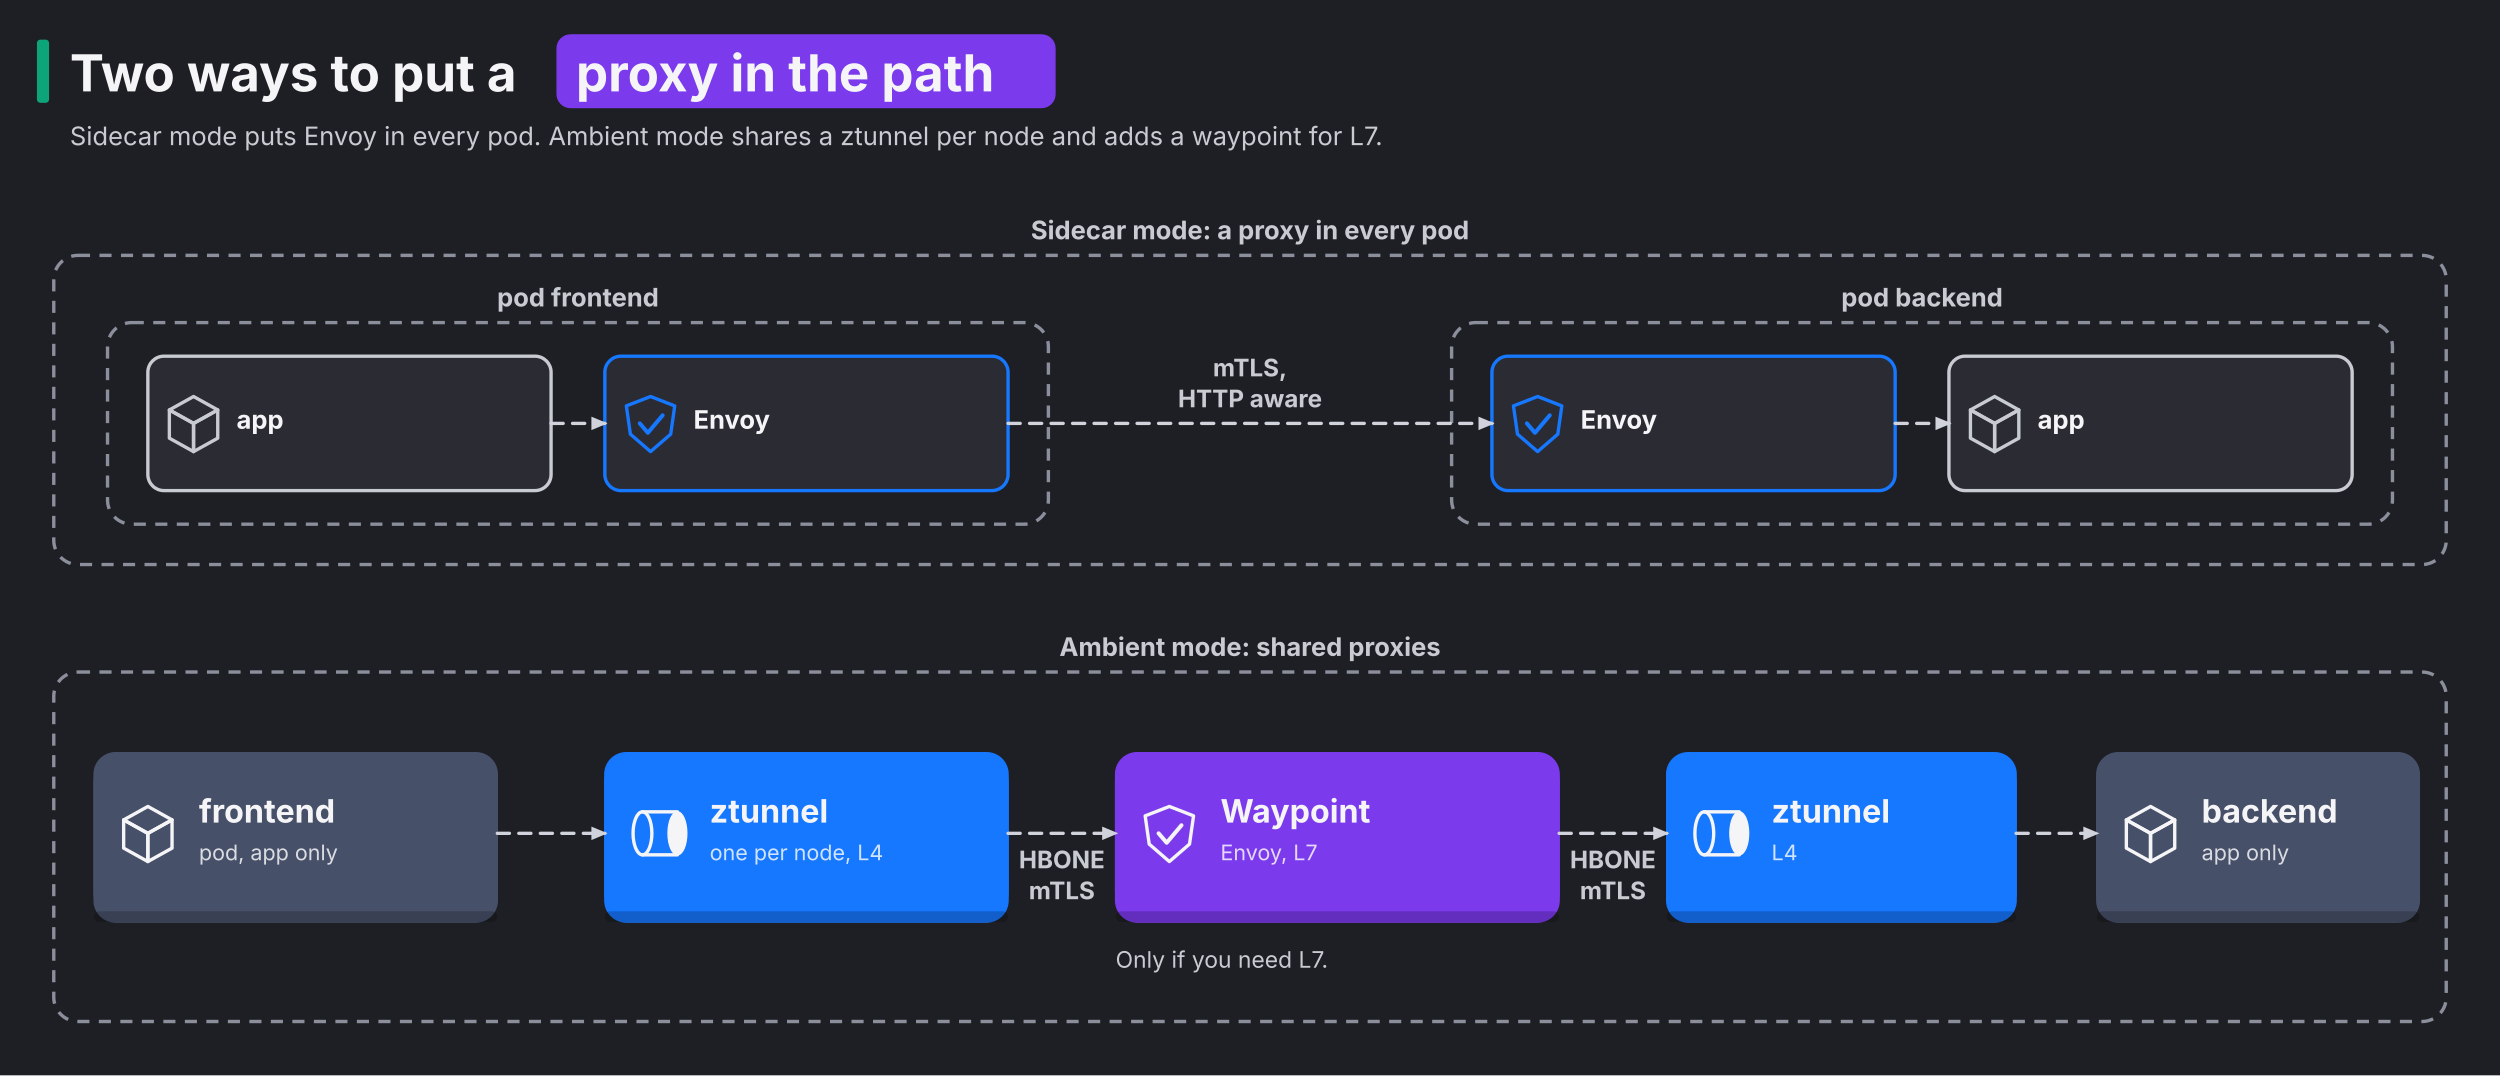
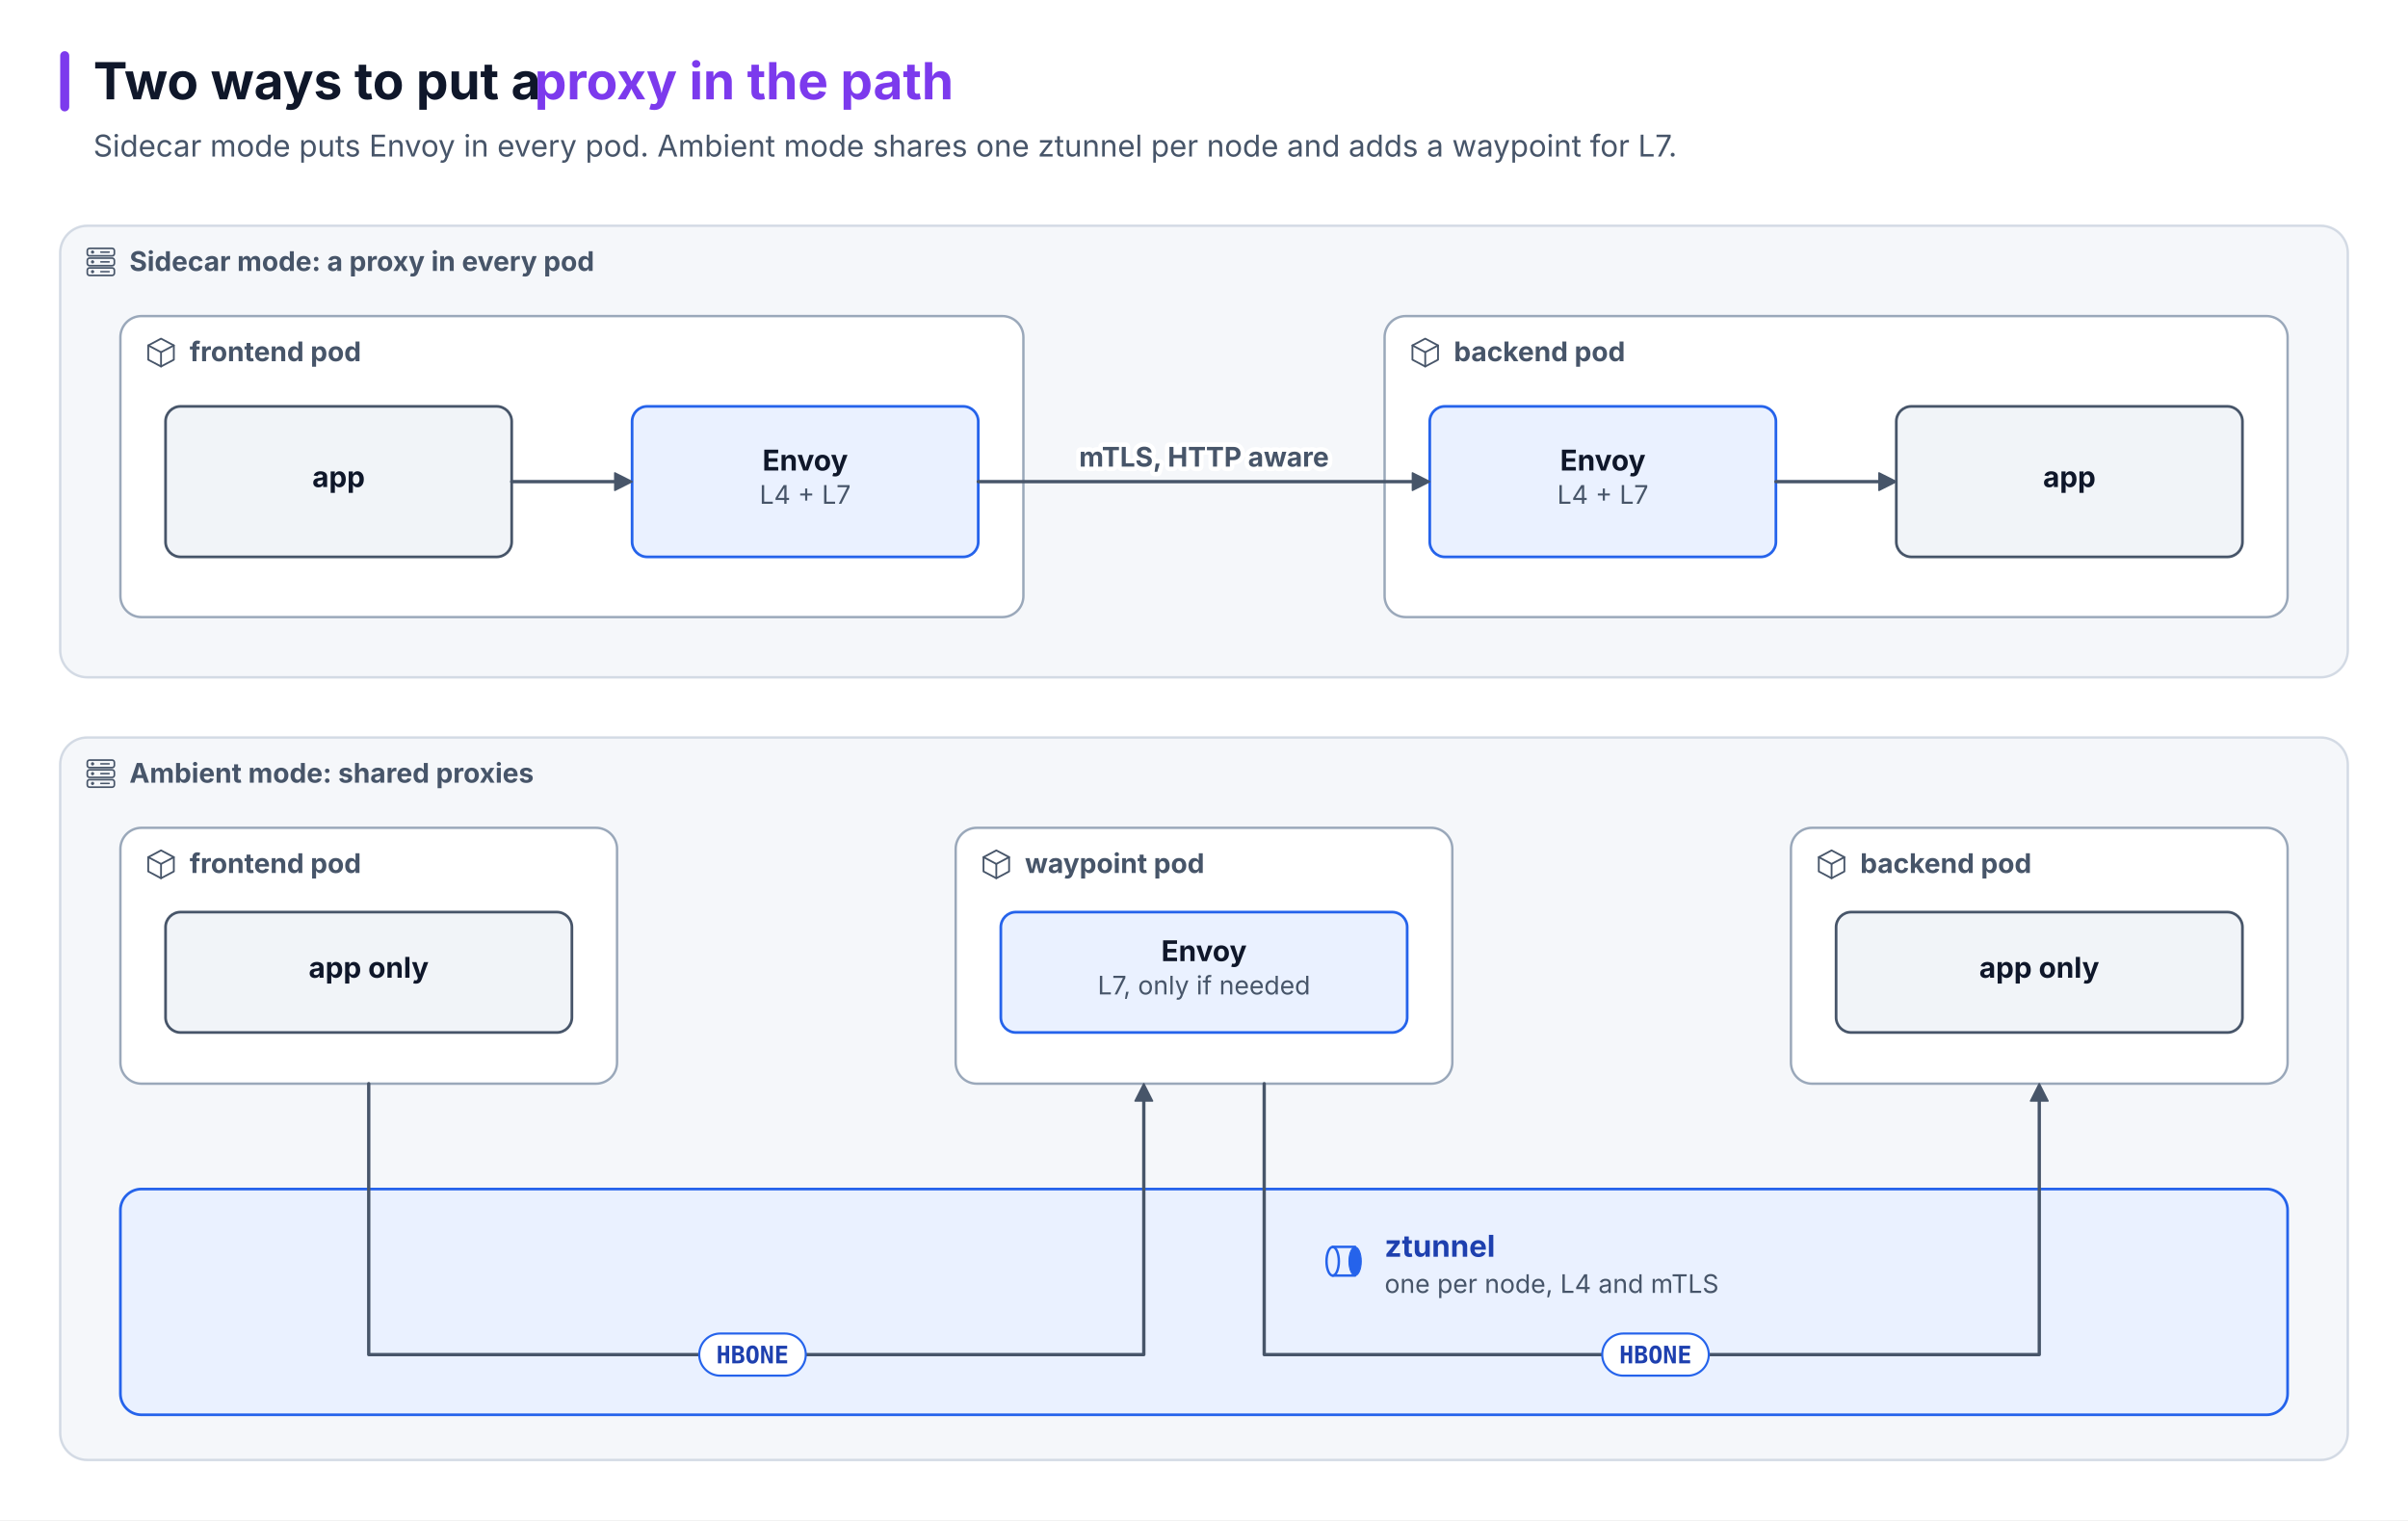
- <svg xmlns="http://www.w3.org/2000/svg" width="1860" height="800" viewBox="0 0 1860 800" font-family="Inter, -apple-system, 'Segoe UI', Helvetica, Arial, sans-serif">
-   <rect width="1860" height="800" fill="#1e1f24" />
-   <defs>
-     <marker id="h" markerWidth="12" markerHeight="10" refX="10" refY="5" orient="auto" markerUnits="userSpaceOnUse">
-       <path d="M0,0 L12,5 L0,10 z" fill="#d0d3dc" />
-     </marker>
-   </defs>
-   <rect x="28.0" y="30.0" width="8.0" height="46.0" rx="2" fill="#0ea47a" stroke="#0ea47a" stroke-width="1" />
-   <text x="52.0" y="68.0" font-size="38" fill="#f5f5f7" font-weight="700" text-anchor="start">Two ways to put a</text>
-   <rect x="414.5" y="26.0" width="370.4" height="54.0" rx="10" fill="#7c3aed" stroke="#7c3aed" stroke-width="1" />
-   <text x="428.5" y="68.0" font-size="38" fill="#f5f5f7" font-weight="700" text-anchor="start">proxy in the path</text>
-   <text x="52.0" y="108.0" font-size="19" fill="#c9cbd3" text-anchor="start">Sidecar mode puts Envoy in every pod. Ambient mode shares a ztunnel per node and adds a waypoint for L7.</text>
-   <rect x="40.0" y="190.0" width="1780.0" height="230.0" rx="18" fill="#00000000" stroke="#8b8f9c" stroke-width="2.5" stroke-dasharray="9 7" />
-   <text x="930.0" y="178.0" font-size="19" fill="#c9cbd3" font-weight="700" text-anchor="middle">Sidecar mode: a proxy in every pod</text>
-   <rect x="80.0" y="240.0" width="700.0" height="150.0" rx="18" fill="#00000000" stroke="#8b8f9c" stroke-width="2.5" stroke-dasharray="9 7" />
-   <text x="430.0" y="228.0" font-size="19" fill="#c9cbd3" font-weight="700" text-anchor="middle">pod frontend</text>
-   <rect x="110.0" y="265.0" width="300.0" height="100.0" rx="12" fill="#2a2b33" stroke="#c9cbd3" stroke-width="2.5" />
-   <polygon points="144.0,295.0 162.0,305.0 144.0,315.0 126.0,305.0" fill="none" stroke="#c9cbd3" stroke-width="2.5" stroke-linejoin="round" />
-   <polygon points="126.0,305.0 144.0,315.0 144.0,336.0 126.0,326.0" fill="none" stroke="#c9cbd3" stroke-width="2.5" stroke-linejoin="round" />
-   <polygon points="162.0,305.0 144.0,315.0 144.0,336.0 162.0,326.0" fill="none" stroke="#c9cbd3" stroke-width="2.5" stroke-linejoin="round" />
-   <text x="176.0" y="319.0" font-size="19" fill="#f5f5f7" font-weight="700" text-anchor="start">app</text>
-   <rect x="450.0" y="265.0" width="300.0" height="100.0" rx="12" fill="#2a2b33" stroke="#1677ff" stroke-width="2.5" />
-   <polygon points="484.0,295.0 502.0,302.0 499.0,323.0 484.0,336.0 469.0,323.0 466.0,302.0" fill="none" stroke="#1677ff" stroke-width="2.5" stroke-linejoin="round" />
-   <polyline points="476.0,315.0 482.0,322.0 493.0,309.0" fill="none" stroke="#1677ff" stroke-width="3" stroke-linecap="round" stroke-linejoin="round" />
-   <text x="516.0" y="319.0" font-size="19" fill="#f5f5f7" font-weight="700" text-anchor="start">Envoy</text>
-   <polyline points="410.0,315.0 450.0,315.0" fill="none" stroke="#d0d3dc" stroke-width="2.5" stroke-linecap="round" stroke-linejoin="round" stroke-dasharray="9 7" marker-end="url(#h)" />
-   <rect x="1080.0" y="240.0" width="700.0" height="150.0" rx="18" fill="#00000000" stroke="#8b8f9c" stroke-width="2.5" stroke-dasharray="9 7" />
-   <text x="1430.0" y="228.0" font-size="19" fill="#c9cbd3" font-weight="700" text-anchor="middle">pod backend</text>
-   <rect x="1110.0" y="265.0" width="300.0" height="100.0" rx="12" fill="#2a2b33" stroke="#1677ff" stroke-width="2.5" />
-   <polygon points="1144.0,295.0 1162.0,302.0 1159.0,323.0 1144.0,336.0 1129.0,323.0 1126.0,302.0" fill="none" stroke="#1677ff" stroke-width="2.5" stroke-linejoin="round" />
-   <polyline points="1136.0,315.0 1142.0,322.0 1153.0,309.0" fill="none" stroke="#1677ff" stroke-width="3" stroke-linecap="round" stroke-linejoin="round" />
-   <text x="1176.0" y="319.0" font-size="19" fill="#f5f5f7" font-weight="700" text-anchor="start">Envoy</text>
-   <rect x="1450.0" y="265.0" width="300.0" height="100.0" rx="12" fill="#2a2b33" stroke="#c9cbd3" stroke-width="2.5" />
-   <polygon points="1484.0,295.0 1502.0,305.0 1484.0,315.0 1466.0,305.0" fill="none" stroke="#c9cbd3" stroke-width="2.5" stroke-linejoin="round" />
-   <polygon points="1466.0,305.0 1484.0,315.0 1484.0,336.0 1466.0,326.0" fill="none" stroke="#c9cbd3" stroke-width="2.5" stroke-linejoin="round" />
-   <polygon points="1502.0,305.0 1484.0,315.0 1484.0,336.0 1502.0,326.0" fill="none" stroke="#c9cbd3" stroke-width="2.5" stroke-linejoin="round" />
-   <text x="1516.0" y="319.0" font-size="19" fill="#f5f5f7" font-weight="700" text-anchor="start">app</text>
-   <polyline points="1410.0,315.0 1450.0,315.0" fill="none" stroke="#d0d3dc" stroke-width="2.5" stroke-linecap="round" stroke-linejoin="round" stroke-dasharray="9 7" marker-end="url(#h)" />
-   <polyline points="750.0,315.0 1110.0,315.0" fill="none" stroke="#d0d3dc" stroke-width="2.5" stroke-linecap="round" stroke-linejoin="round" stroke-dasharray="9 7" marker-end="url(#h)" />
-   <text x="930.0" y="280.0" font-size="18" fill="#c9cbd3" font-weight="700" text-anchor="middle">mTLS,</text>
-   <text x="930.0" y="303.0" font-size="18" fill="#c9cbd3" font-weight="700" text-anchor="middle">HTTP aware</text>
-   <rect x="40.0" y="500.0" width="1780.0" height="260.0" rx="18" fill="#00000000" stroke="#8b8f9c" stroke-width="2.5" stroke-dasharray="9 7" />
-   <text x="930.0" y="488.0" font-size="19" fill="#c9cbd3" font-weight="700" text-anchor="middle">Ambient mode: shared proxies</text>
-   <rect x="70.0" y="566.0" width="300.0" height="120.0" rx="16" fill="#475069" stroke="#475069" stroke-width="1" />
-   <rect x="70.0" y="560.0" width="300.0" height="120.0" rx="16" fill="#475069" stroke="#475069" stroke-width="1" />
-   <rect x="70.0" y="678.0" width="300.0" height="8.0" rx="4" fill="#00000033" stroke="#00000033" stroke-width="0" />
-   <polygon points="110.0,600.0 128.0,610.0 110.0,620.0 92.0,610.0" fill="none" stroke="#f5f5f7" stroke-width="2.5" stroke-linejoin="round" />
-   <polygon points="92.0,610.0 110.0,620.0 110.0,641.0 92.0,631.0" fill="none" stroke="#f5f5f7" stroke-width="2.5" stroke-linejoin="round" />
-   <polygon points="128.0,610.0 110.0,620.0 110.0,641.0 128.0,631.0" fill="none" stroke="#f5f5f7" stroke-width="2.5" stroke-linejoin="round" />
-   <text x="148.0" y="612.0" font-size="24" fill="#f5f5f7" font-weight="700" text-anchor="start">frontend</text>
-   <text x="148.0" y="640.0" font-size="16" fill="#ffffffcc" text-anchor="start">pod, app only</text>
-   <rect x="450.0" y="566.0" width="300.0" height="120.0" rx="16" fill="#1677ff" stroke="#1677ff" stroke-width="1" />
-   <rect x="450.0" y="560.0" width="300.0" height="120.0" rx="16" fill="#1677ff" stroke="#1677ff" stroke-width="1" />
-   <rect x="450.0" y="678.0" width="300.0" height="8.0" rx="4" fill="#00000033" stroke="#00000033" stroke-width="0" />
-   <ellipse cx="478.0" cy="620.0" rx="7" ry="16" fill="none" stroke="#f5f5f7" stroke-width="2.5" />
-   <polyline points="478.0,604.0 504.0,604.0" fill="none" stroke="#f5f5f7" stroke-width="2.5" stroke-linecap="round" stroke-linejoin="round" />
-   <polyline points="478.0,636.0 504.0,636.0" fill="none" stroke="#f5f5f7" stroke-width="2.5" stroke-linecap="round" stroke-linejoin="round" />
-   <ellipse cx="504.0" cy="620.0" rx="7" ry="16" fill="#f5f5f7" stroke="#f5f5f7" stroke-width="1" />
-   <text x="528.0" y="612.0" font-size="24" fill="#f5f5f7" font-weight="700" text-anchor="start">ztunnel</text>
-   <text x="528.0" y="640.0" font-size="16" fill="#ffffffcc" text-anchor="start">one per node, L4</text>
-   <rect x="830.0" y="566.0" width="330.0" height="120.0" rx="16" fill="#7c3aed" stroke="#7c3aed" stroke-width="1" />
-   <rect x="830.0" y="560.0" width="330.0" height="120.0" rx="16" fill="#7c3aed" stroke="#7c3aed" stroke-width="1" />
-   <rect x="830.0" y="678.0" width="330.0" height="8.0" rx="4" fill="#00000033" stroke="#00000033" stroke-width="0" />
-   <polygon points="870.0,600.0 888.0,607.0 885.0,628.0 870.0,641.0 855.0,628.0 852.0,607.0" fill="none" stroke="#f5f5f7" stroke-width="2.5" stroke-linejoin="round" />
-   <polyline points="862.0,620.0 868.0,627.0 879.0,614.0" fill="none" stroke="#f5f5f7" stroke-width="3" stroke-linecap="round" stroke-linejoin="round" />
-   <text x="908.0" y="612.0" font-size="24" fill="#f5f5f7" font-weight="700" text-anchor="start">Waypoint</text>
-   <text x="908.0" y="640.0" font-size="16" fill="#ffffffcc" text-anchor="start">Envoy, L7</text>
-   <rect x="1240.0" y="566.0" width="260.0" height="120.0" rx="16" fill="#1677ff" stroke="#1677ff" stroke-width="1" />
-   <rect x="1240.0" y="560.0" width="260.0" height="120.0" rx="16" fill="#1677ff" stroke="#1677ff" stroke-width="1" />
-   <rect x="1240.0" y="678.0" width="260.0" height="8.0" rx="4" fill="#00000033" stroke="#00000033" stroke-width="0" />
-   <ellipse cx="1268.0" cy="620.0" rx="7" ry="16" fill="none" stroke="#f5f5f7" stroke-width="2.5" />
-   <polyline points="1268.0,604.0 1294.0,604.0" fill="none" stroke="#f5f5f7" stroke-width="2.5" stroke-linecap="round" stroke-linejoin="round" />
-   <polyline points="1268.0,636.0 1294.0,636.0" fill="none" stroke="#f5f5f7" stroke-width="2.5" stroke-linecap="round" stroke-linejoin="round" />
-   <ellipse cx="1294.0" cy="620.0" rx="7" ry="16" fill="#f5f5f7" stroke="#f5f5f7" stroke-width="1" />
-   <text x="1318.0" y="612.0" font-size="24" fill="#f5f5f7" font-weight="700" text-anchor="start">ztunnel</text>
-   <text x="1318.0" y="640.0" font-size="16" fill="#ffffffcc" text-anchor="start">L4</text>
-   <rect x="1560.0" y="566.0" width="240.0" height="120.0" rx="16" fill="#475069" stroke="#475069" stroke-width="1" />
-   <rect x="1560.0" y="560.0" width="240.0" height="120.0" rx="16" fill="#475069" stroke="#475069" stroke-width="1" />
-   <rect x="1560.0" y="678.0" width="240.0" height="8.0" rx="4" fill="#00000033" stroke="#00000033" stroke-width="0" />
-   <polygon points="1600.0,600.0 1618.0,610.0 1600.0,620.0 1582.0,610.0" fill="none" stroke="#f5f5f7" stroke-width="2.5" stroke-linejoin="round" />
-   <polygon points="1582.0,610.0 1600.0,620.0 1600.0,641.0 1582.0,631.0" fill="none" stroke="#f5f5f7" stroke-width="2.5" stroke-linejoin="round" />
-   <polygon points="1618.0,610.0 1600.0,620.0 1600.0,641.0 1618.0,631.0" fill="none" stroke="#f5f5f7" stroke-width="2.5" stroke-linejoin="round" />
-   <text x="1638.0" y="612.0" font-size="24" fill="#f5f5f7" font-weight="700" text-anchor="start">backend</text>
-   <text x="1638.0" y="640.0" font-size="16" fill="#ffffffcc" text-anchor="start">app only</text>
-   <polyline points="370.0,620.0 450.0,620.0" fill="none" stroke="#d0d3dc" stroke-width="2.5" stroke-linecap="round" stroke-linejoin="round" stroke-dasharray="9 7" marker-end="url(#h)" />
-   <polyline points="750.0,620.0 830.0,620.0" fill="none" stroke="#d0d3dc" stroke-width="2.5" stroke-linecap="round" stroke-linejoin="round" stroke-dasharray="9 7" marker-end="url(#h)" />
-   <text x="790.0" y="646.0" font-size="18" fill="#c9cbd3" font-weight="700" text-anchor="middle">HBONE</text>
-   <text x="790.0" y="669.0" font-size="18" fill="#c9cbd3" font-weight="700" text-anchor="middle">mTLS</text>
-   <polyline points="1160.0,620.0 1240.0,620.0" fill="none" stroke="#d0d3dc" stroke-width="2.5" stroke-linecap="round" stroke-linejoin="round" stroke-dasharray="9 7" marker-end="url(#h)" />
-   <text x="1200.0" y="646.0" font-size="18" fill="#c9cbd3" font-weight="700" text-anchor="middle">HBONE</text>
-   <text x="1200.0" y="669.0" font-size="18" fill="#c9cbd3" font-weight="700" text-anchor="middle">mTLS</text>
-   <polyline points="1500.0,620.0 1560.0,620.0" fill="none" stroke="#d0d3dc" stroke-width="2.5" stroke-linecap="round" stroke-linejoin="round" stroke-dasharray="9 7" marker-end="url(#h)" />
-   <text x="830.0" y="720.0" font-size="17" fill="#c9cbd3" text-anchor="start">Only if you need L7.</text>
+ <svg xmlns="http://www.w3.org/2000/svg" width="1600" height="1010" viewBox="0 0 1600 1010" font-family="Inter, -apple-system, 'Segoe UI', Helvetica, Arial, sans-serif">
+   <rect width="1600" height="1010" fill="#ffffff" />
+   <rect x="40.0" y="34.0" width="6.0" height="40.0" rx="3.0" fill="#7c3aed" stroke="none" />
+   <text x="62.0" y="66.0" font-size="34.0" fill="#0f172a" font-weight="700" text-anchor="start">Two ways to put a</text>
+   <text x="355.1" y="66.0" font-size="34.0" fill="#7c3aed" font-weight="700" text-anchor="start">proxy in the path</text>
+   <text x="62.0" y="104.0" font-size="20.0" fill="#475569" text-anchor="start">Sidecar mode puts Envoy in every pod. Ambient mode shares one ztunnel per node and adds a waypoint for L7.</text>
+   <rect x="40.0" y="150.0" width="1520.0" height="300.0" rx="18.0" fill="#f5f7fa" stroke="#d3dae4" stroke-width="1.6" />
+   <rect x="58.0" y="165.0" width="18.0" height="5.0" rx="1.5" fill="none" stroke="#475569" stroke-width="1.1" />
+   <ellipse cx="61.5" cy="167.5" rx="0.8" ry="0.8" fill="#475569" stroke="#475569" stroke-width="0.50" />
+   <polyline points="67.0,167.5 72.5,167.5" fill="none" stroke="#475569" stroke-width="1.00" stroke-linecap="round" stroke-linejoin="round" />
+   <rect x="58.0" y="171.5" width="18.0" height="5.0" rx="1.5" fill="none" stroke="#475569" stroke-width="1.1" />
+   <ellipse cx="61.5" cy="174.0" rx="0.8" ry="0.8" fill="#475569" stroke="#475569" stroke-width="0.50" />
+   <polyline points="67.0,174.0 72.5,174.0" fill="none" stroke="#475569" stroke-width="1.00" stroke-linecap="round" stroke-linejoin="round" />
+   <rect x="58.0" y="178.0" width="18.0" height="5.0" rx="1.5" fill="none" stroke="#475569" stroke-width="1.1" />
+   <ellipse cx="61.5" cy="180.5" rx="0.8" ry="0.8" fill="#475569" stroke="#475569" stroke-width="0.50" />
+   <polyline points="67.0,180.5 72.5,180.5" fill="none" stroke="#475569" stroke-width="1.00" stroke-linecap="round" stroke-linejoin="round" />
+   <text x="86.0" y="180.0" font-size="18.0" fill="#475569" font-weight="700" text-anchor="start">Sidecar mode: a proxy in every pod</text>
+   <rect x="80.0" y="210.0" width="600.0" height="200.0" rx="14.0" fill="#ffffff" stroke="#9aa8ba" stroke-width="1.6" />
+   <polygon points="107.0,225.0 115.5,229.5 115.5,239.0 107.0,243.5 98.5,239.0 98.5,229.5" fill="none" stroke="#475569" stroke-width="1.20" stroke-linejoin="round" />
+   <polyline points="98.5,229.5 107.0,234.0 115.5,229.5" fill="none" stroke="#475569" stroke-width="1.20" stroke-linecap="round" stroke-linejoin="round" />
+   <polyline points="107.0,234.0 107.0,243.5" fill="none" stroke="#475569" stroke-width="1.20" stroke-linecap="round" stroke-linejoin="round" />
+   <text x="126.0" y="240.0" font-size="18.0" fill="#475569" font-weight="700" text-anchor="start">frontend pod</text>
+   <rect x="110.0" y="270.0" width="230.0" height="100.0" rx="10.0" fill="#f1f4f8" stroke="#475569" stroke-width="1.8" />
+   <text x="225.0" y="323.6" font-size="19.0" fill="#0f172a" font-weight="700" text-anchor="middle">app</text>
+   <rect x="420.0" y="270.0" width="230.0" height="100.0" rx="10.0" fill="#eaf1ff" stroke="#2563eb" stroke-width="1.8" />
+   <text x="535.0" y="312.6" font-size="19.0" fill="#0f172a" font-weight="700" text-anchor="middle">Envoy</text>
+   <text x="535.0" y="334.7" font-size="17.0" fill="#475569" text-anchor="middle">L4 + L7</text>
+   <rect x="920.0" y="210.0" width="600.0" height="200.0" rx="14.0" fill="#ffffff" stroke="#9aa8ba" stroke-width="1.6" />
+   <polygon points="947.0,225.0 955.5,229.5 955.5,239.0 947.0,243.5 938.5,239.0 938.5,229.5" fill="none" stroke="#475569" stroke-width="1.20" stroke-linejoin="round" />
+   <polyline points="938.5,229.5 947.0,234.0 955.5,229.5" fill="none" stroke="#475569" stroke-width="1.20" stroke-linecap="round" stroke-linejoin="round" />
+   <polyline points="947.0,234.0 947.0,243.5" fill="none" stroke="#475569" stroke-width="1.20" stroke-linecap="round" stroke-linejoin="round" />
+   <text x="966.0" y="240.0" font-size="18.0" fill="#475569" font-weight="700" text-anchor="start">backend pod</text>
+   <rect x="950.0" y="270.0" width="230.0" height="100.0" rx="10.0" fill="#eaf1ff" stroke="#2563eb" stroke-width="1.8" />
+   <text x="1065.0" y="312.6" font-size="19.0" fill="#0f172a" font-weight="700" text-anchor="middle">Envoy</text>
+   <text x="1065.0" y="334.7" font-size="17.0" fill="#475569" text-anchor="middle">L4 + L7</text>
+   <rect x="1260.0" y="270.0" width="230.0" height="100.0" rx="10.0" fill="#f1f4f8" stroke="#475569" stroke-width="1.8" />
+   <text x="1375.0" y="323.6" font-size="19.0" fill="#0f172a" font-weight="700" text-anchor="middle">app</text>
+   <polyline points="340.0,320.0 410.5,320.0" fill="none" stroke="#475569" stroke-width="2.20" stroke-linecap="round" stroke-linejoin="round" />
+   <polygon points="420.0,320.0 408.5,325.8 408.5,314.2" fill="#475569" stroke="#475569" stroke-width="1" stroke-linejoin="round" />
+   <polyline points="650.0,320.0 940.5,320.0" fill="none" stroke="#475569" stroke-width="2.20" stroke-linecap="round" stroke-linejoin="round" />
+   <polygon points="950.0,320.0 938.5,325.8 938.5,314.2" fill="#475569" stroke="#475569" stroke-width="1" stroke-linejoin="round" />
+   <text x="800.0" y="310.0" font-size="18.0" fill="#475569" font-weight="700" stroke="#ffffff" stroke-width="6" stroke-linejoin="round" paint-order="stroke" text-anchor="middle">mTLS, HTTP aware</text>
+   <polyline points="1180.0,320.0 1250.5,320.0" fill="none" stroke="#475569" stroke-width="2.20" stroke-linecap="round" stroke-linejoin="round" />
+   <polygon points="1260.0,320.0 1248.5,325.8 1248.5,314.2" fill="#475569" stroke="#475569" stroke-width="1" stroke-linejoin="round" />
+   <rect x="40.0" y="490.0" width="1520.0" height="480.0" rx="18.0" fill="#f5f7fa" stroke="#d3dae4" stroke-width="1.6" />
+   <rect x="58.0" y="505.0" width="18.0" height="5.0" rx="1.5" fill="none" stroke="#475569" stroke-width="1.1" />
+   <ellipse cx="61.5" cy="507.5" rx="0.8" ry="0.8" fill="#475569" stroke="#475569" stroke-width="0.50" />
+   <polyline points="67.0,507.5 72.5,507.5" fill="none" stroke="#475569" stroke-width="1.00" stroke-linecap="round" stroke-linejoin="round" />
+   <rect x="58.0" y="511.5" width="18.0" height="5.0" rx="1.5" fill="none" stroke="#475569" stroke-width="1.1" />
+   <ellipse cx="61.5" cy="514.0" rx="0.8" ry="0.8" fill="#475569" stroke="#475569" stroke-width="0.50" />
+   <polyline points="67.0,514.0 72.5,514.0" fill="none" stroke="#475569" stroke-width="1.00" stroke-linecap="round" stroke-linejoin="round" />
+   <rect x="58.0" y="518.0" width="18.0" height="5.0" rx="1.5" fill="none" stroke="#475569" stroke-width="1.1" />
+   <ellipse cx="61.5" cy="520.5" rx="0.8" ry="0.8" fill="#475569" stroke="#475569" stroke-width="0.50" />
+   <polyline points="67.0,520.5 72.5,520.5" fill="none" stroke="#475569" stroke-width="1.00" stroke-linecap="round" stroke-linejoin="round" />
+   <text x="86.0" y="520.0" font-size="18.0" fill="#475569" font-weight="700" text-anchor="start">Ambient mode: shared proxies</text>
+   <rect x="80.0" y="550.0" width="330.0" height="170.0" rx="14.0" fill="#ffffff" stroke="#9aa8ba" stroke-width="1.6" />
+   <polygon points="107.0,565.0 115.5,569.5 115.5,579.0 107.0,583.5 98.5,579.0 98.5,569.5" fill="none" stroke="#475569" stroke-width="1.20" stroke-linejoin="round" />
+   <polyline points="98.5,569.5 107.0,574.0 115.5,569.5" fill="none" stroke="#475569" stroke-width="1.20" stroke-linecap="round" stroke-linejoin="round" />
+   <polyline points="107.0,574.0 107.0,583.5" fill="none" stroke="#475569" stroke-width="1.20" stroke-linecap="round" stroke-linejoin="round" />
+   <text x="126.0" y="580.0" font-size="18.0" fill="#475569" font-weight="700" text-anchor="start">frontend pod</text>
+   <rect x="110.0" y="606.0" width="270.0" height="80.0" rx="10.0" fill="#f1f4f8" stroke="#475569" stroke-width="1.8" />
+   <text x="245.0" y="649.6" font-size="19.0" fill="#0f172a" font-weight="700" text-anchor="middle">app only</text>
+   <rect x="635.0" y="550.0" width="330.0" height="170.0" rx="14.0" fill="#ffffff" stroke="#9aa8ba" stroke-width="1.6" />
+   <polygon points="662.0,565.0 670.5,569.5 670.5,579.0 662.0,583.5 653.5,579.0 653.5,569.5" fill="none" stroke="#475569" stroke-width="1.20" stroke-linejoin="round" />
+   <polyline points="653.5,569.5 662.0,574.0 670.5,569.5" fill="none" stroke="#475569" stroke-width="1.20" stroke-linecap="round" stroke-linejoin="round" />
+   <polyline points="662.0,574.0 662.0,583.5" fill="none" stroke="#475569" stroke-width="1.20" stroke-linecap="round" stroke-linejoin="round" />
+   <text x="681.0" y="580.0" font-size="18.0" fill="#475569" font-weight="700" text-anchor="start">waypoint pod</text>
+   <rect x="665.0" y="606.0" width="270.0" height="80.0" rx="10.0" fill="#eaf1ff" stroke="#2563eb" stroke-width="1.8" />
+   <text x="800.0" y="638.6" font-size="19.0" fill="#0f172a" font-weight="700" text-anchor="middle">Envoy</text>
+   <text x="800.0" y="660.7" font-size="17.0" fill="#475569" text-anchor="middle">L7, only if needed</text>
+   <rect x="1190.0" y="550.0" width="330.0" height="170.0" rx="14.0" fill="#ffffff" stroke="#9aa8ba" stroke-width="1.6" />
+   <polygon points="1217.0,565.0 1225.5,569.5 1225.5,579.0 1217.0,583.5 1208.5,579.0 1208.5,569.5" fill="none" stroke="#475569" stroke-width="1.20" stroke-linejoin="round" />
+   <polyline points="1208.5,569.5 1217.0,574.0 1225.5,569.5" fill="none" stroke="#475569" stroke-width="1.20" stroke-linecap="round" stroke-linejoin="round" />
+   <polyline points="1217.0,574.0 1217.0,583.5" fill="none" stroke="#475569" stroke-width="1.20" stroke-linecap="round" stroke-linejoin="round" />
+   <text x="1236.0" y="580.0" font-size="18.0" fill="#475569" font-weight="700" text-anchor="start">backend pod</text>
+   <rect x="1220.0" y="606.0" width="270.0" height="80.0" rx="10.0" fill="#f1f4f8" stroke="#475569" stroke-width="1.8" />
+   <text x="1355.0" y="649.6" font-size="19.0" fill="#0f172a" font-weight="700" text-anchor="middle">app only</text>
+   <rect x="80.0" y="790.0" width="1440.0" height="150.0" rx="14.0" fill="#eaf1ff" stroke="#2563eb" stroke-width="1.8" />
+   <ellipse cx="885.5" cy="838.0" rx="4.1" ry="9.5" fill="none" stroke="#2563eb" stroke-width="1.63" />
+   <polyline points="885.5,828.4 900.4,828.4" fill="none" stroke="#2563eb" stroke-width="1.63" stroke-linecap="round" stroke-linejoin="round" />
+   <polyline points="885.5,847.5 900.4,847.5" fill="none" stroke="#2563eb" stroke-width="1.63" stroke-linecap="round" stroke-linejoin="round" />
+   <ellipse cx="900.4" cy="838.0" rx="4.1" ry="9.5" fill="#2563eb" stroke="#2563eb" stroke-width="0.68" />
+   <text x="920.0" y="835.0" font-size="20.0" fill="#1e40af" font-weight="700" text-anchor="start">ztunnel</text>
+   <text x="920.0" y="859.0" font-size="17.0" fill="#475569" text-anchor="start">one per node, L4 and mTLS</text>
+   <polyline points="245.0,720.0 245.0,900.0 760.0,900.0 760.0,729.5" fill="none" stroke="#475569" stroke-width="2.20" stroke-linecap="round" stroke-linejoin="round" />
+   <polygon points="760.0,720.0 765.8,731.5 754.2,731.5" fill="#475569" stroke="#475569" stroke-width="1" stroke-linejoin="round" />
+   <polyline points="840.0,720.0 840.0,900.0 1355.0,900.0 1355.0,729.5" fill="none" stroke="#475569" stroke-width="2.20" stroke-linecap="round" stroke-linejoin="round" />
+   <polygon points="1355.0,720.0 1360.8,731.5 1349.2,731.5" fill="#475569" stroke="#475569" stroke-width="1" stroke-linejoin="round" />
+   <rect x="464.6" y="886.0" width="70.8" height="28.0" rx="14.0" fill="#ffffff" stroke="#2563eb" stroke-width="1.4" />
+   <text x="500.0" y="905.8" font-size="16.0" fill="#1e40af" font-weight="700" font-family="'SF Mono', Menlo, Consolas, monospace" text-anchor="middle">HBONE</text>
+   <rect x="1064.6" y="886.0" width="70.8" height="28.0" rx="14.0" fill="#ffffff" stroke="#2563eb" stroke-width="1.4" />
+   <text x="1100.0" y="905.8" font-size="16.0" fill="#1e40af" font-weight="700" font-family="'SF Mono', Menlo, Consolas, monospace" text-anchor="middle">HBONE</text>
</svg>
